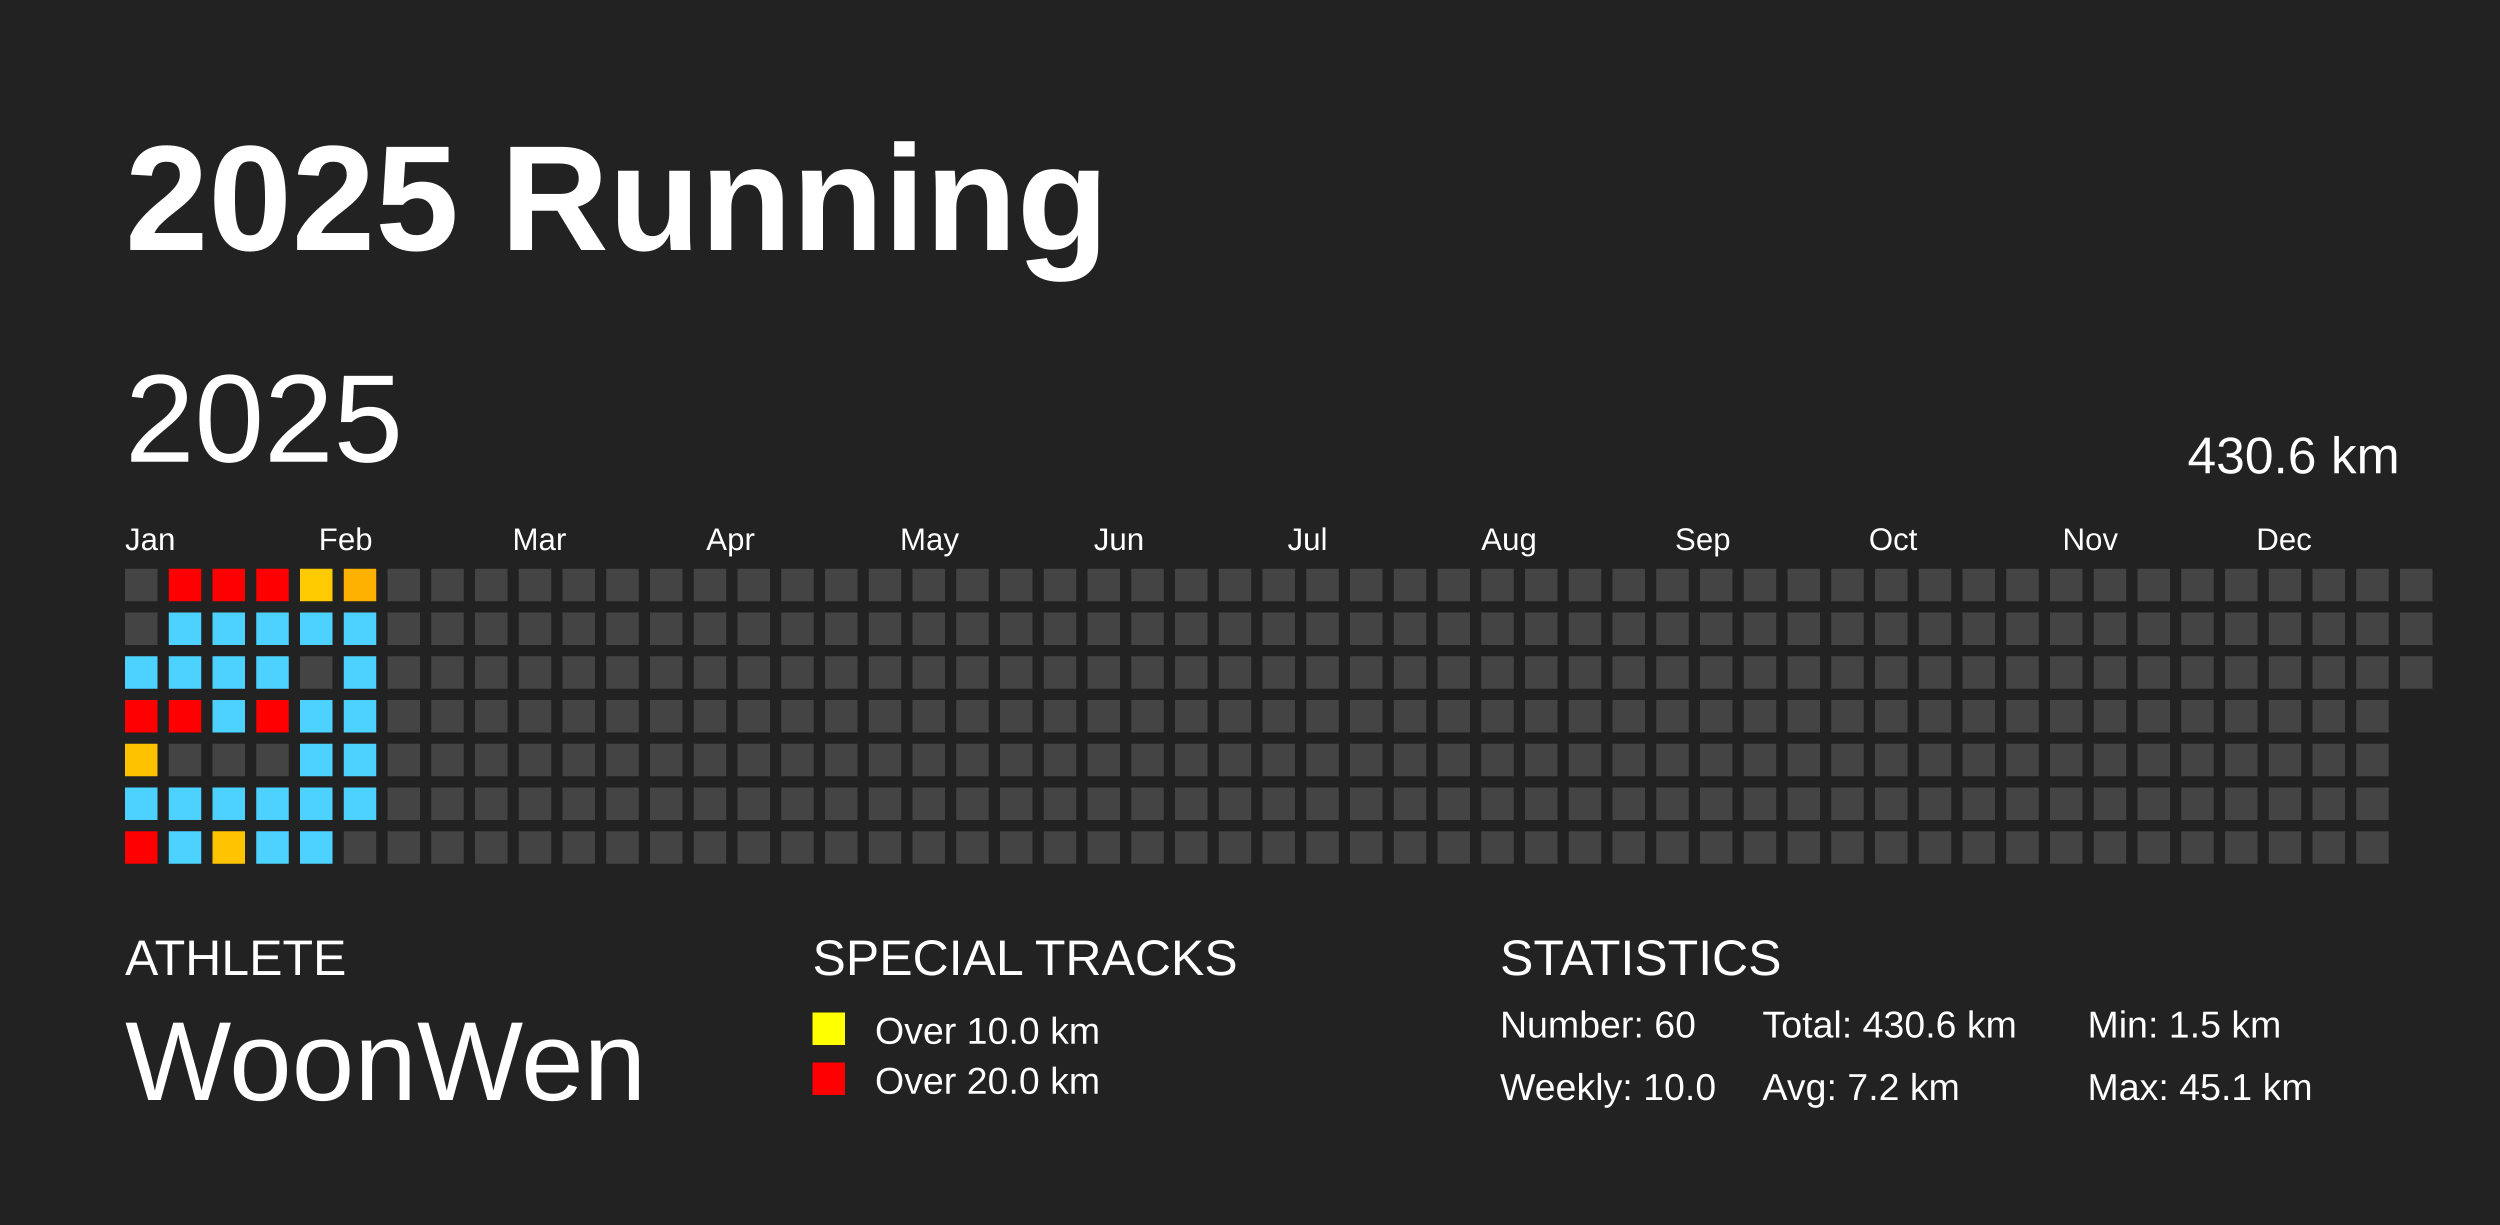
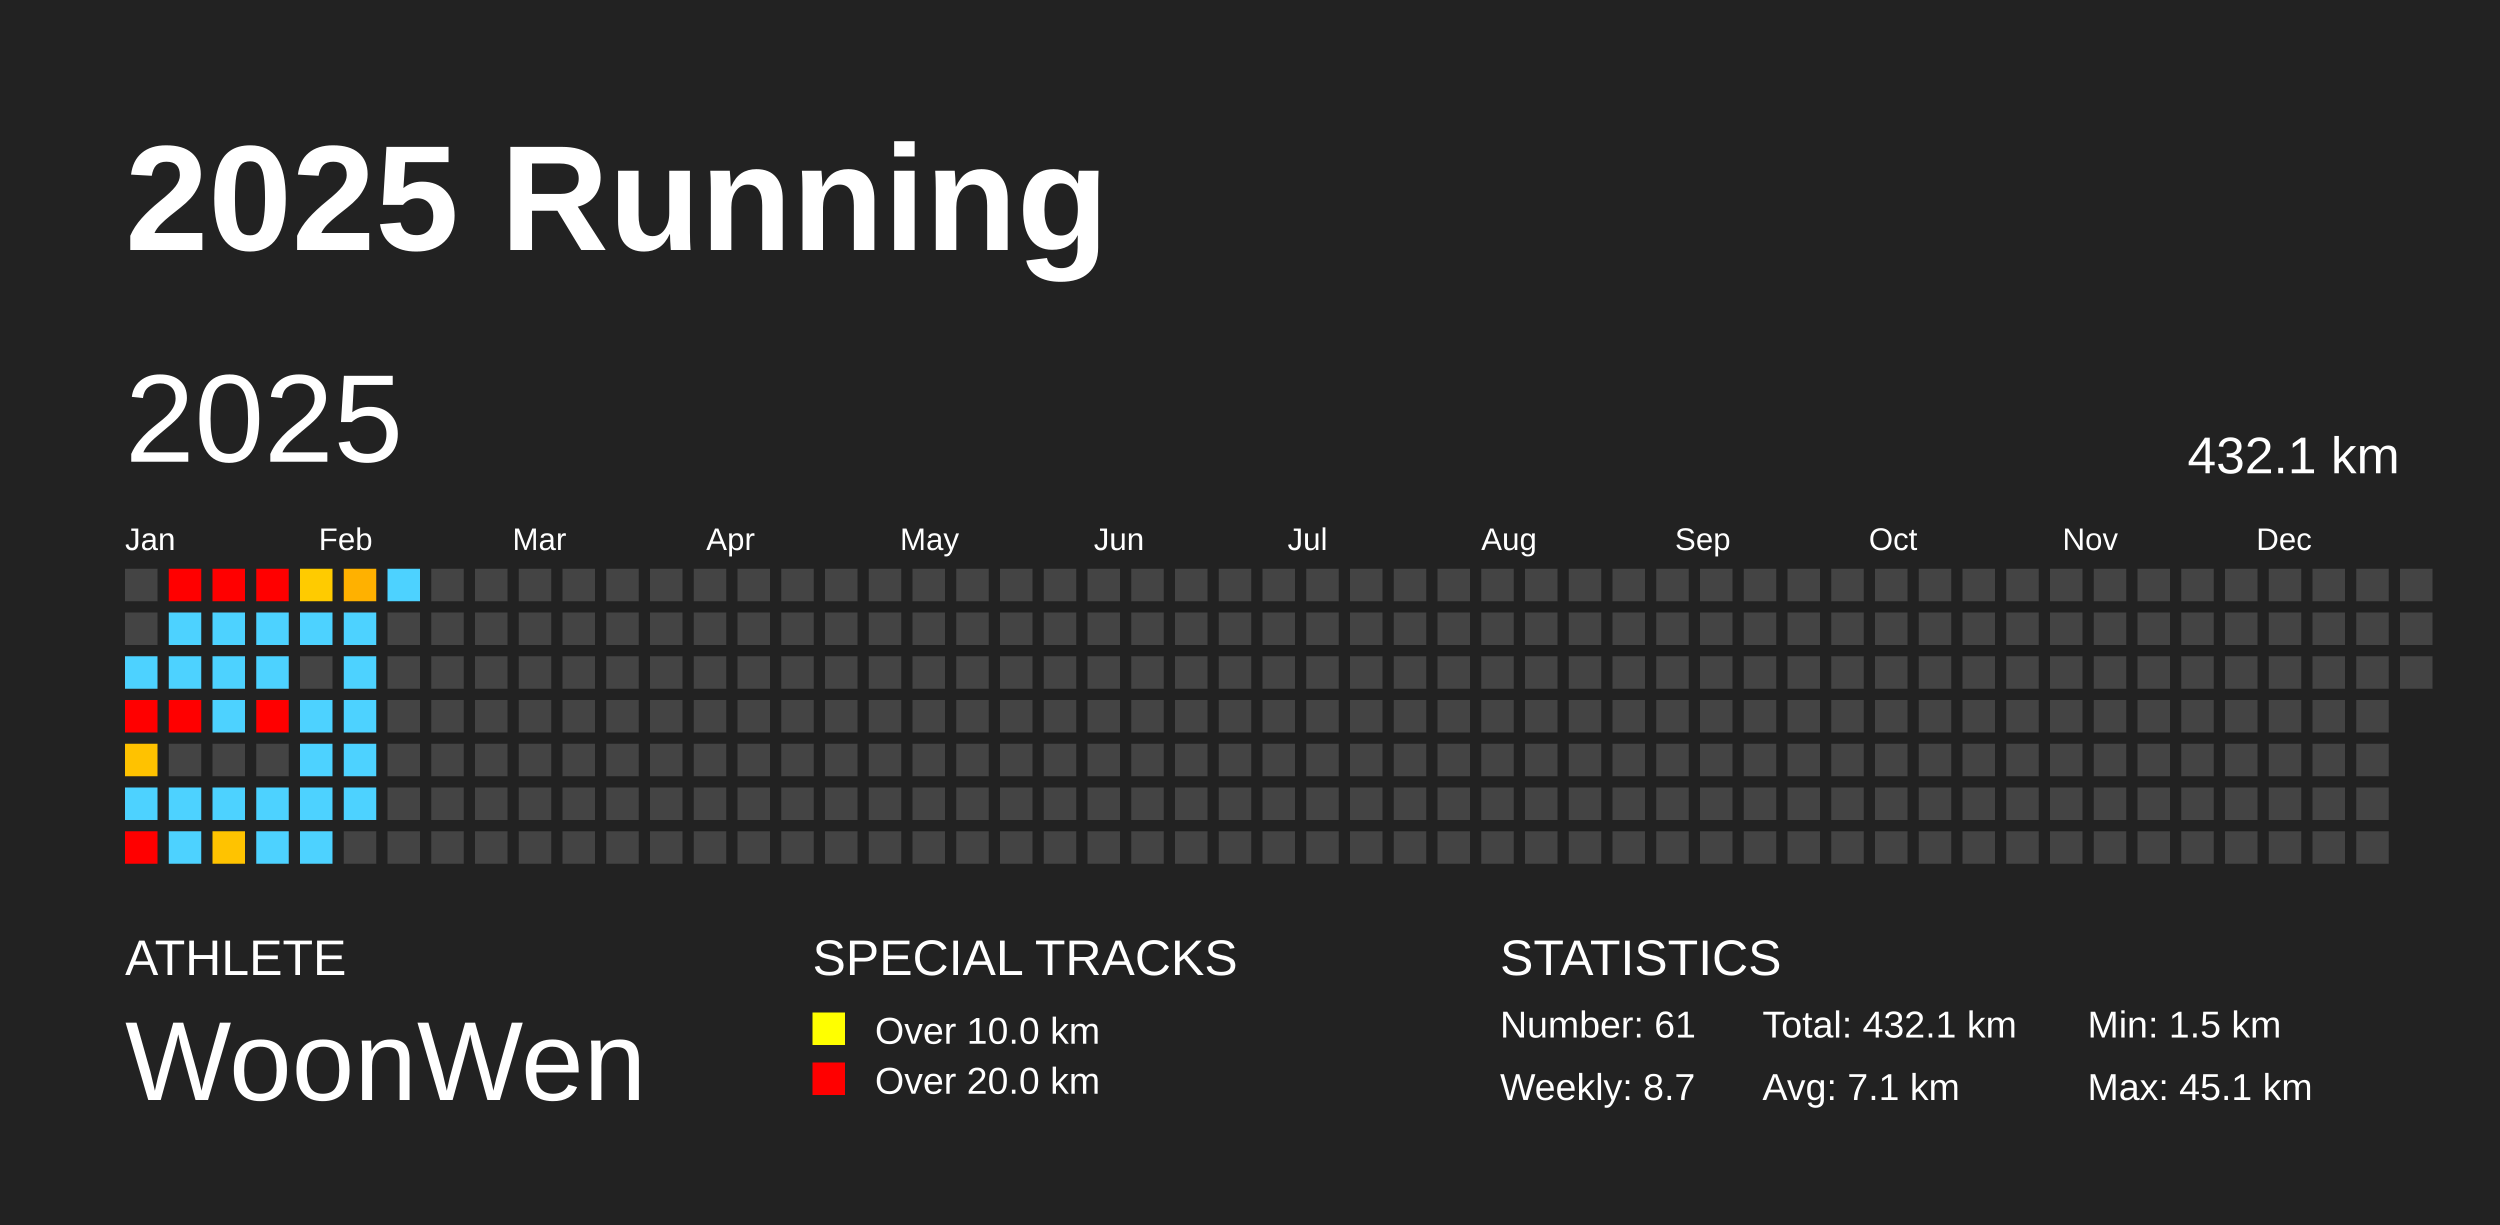
<svg xmlns="http://www.w3.org/2000/svg" baseProfile="full" height="98mm" version="1.1" viewBox="0,0,200,98" width="200mm">
  <defs />
  <rect fill="#222222" height="98" width="200" x="0" y="0" />
  <text fill="#FFFFFF" style="font-size:12px; font-family:Arial; font-weight:bold;" x="10" y="20">2025 Running</text>
  <text fill="#FFFFFF" style="font-size:4px; font-family:Arial" x="10" y="78">ATHLETE</text>
  <text fill="#FFFFFF" style="font-size:9px; font-family:Arial" x="10" y="88">WoonWen</text>
  <text fill="#FFFFFF" style="font-size:4px; font-family:Arial" x="65" y="78">SPECIAL TRACKS</text>
  <rect fill="yellow" height="2.6" width="2.6" x="65" y="81" />
  <text fill="#FFFFFF" style="font-size:3px; font-family:Arial" x="70" y="83.5">Over 10.0 km</text>
  <rect fill="red" height="2.6" width="2.6" x="65" y="85" />
  <text fill="#FFFFFF" style="font-size:3px; font-family:Arial" x="70" y="87.5">Over 20.0 km</text>
  <text fill="#FFFFFF" style="font-size:4px; font-family:Arial" x="120" y="78">STATISTICS</text>
-   <text fill="#FFFFFF" style="font-size:3px; font-family:Arial" x="120" y="83">Number: 60</text>
-   <text fill="#FFFFFF" style="font-size:3px; font-family:Arial" x="120" y="88">Weekly: 10.0</text>
-   <text fill="#FFFFFF" style="font-size:3px; font-family:Arial" x="141" y="83">Total: 430.6 km</text>
-   <text fill="#FFFFFF" style="font-size:3px; font-family:Arial" x="141" y="88">Avg: 7.2 km</text>
+   <text fill="#FFFFFF" style="font-size:3px; font-family:Arial" x="120" y="83">Number: 61</text>
+   <text fill="#FFFFFF" style="font-size:3px; font-family:Arial" x="120" y="88">Weekly: 8.7</text>
+   <text fill="#FFFFFF" style="font-size:3px; font-family:Arial" x="141" y="83">Total: 432.1 km</text>
+   <text fill="#FFFFFF" style="font-size:3px; font-family:Arial" x="141" y="88">Avg: 7.1 km</text>
  <text fill="#FFFFFF" style="font-size:3px; font-family:Arial" x="167" y="83">Min: 1.5 km</text>
  <text fill="#FFFFFF" style="font-size:3px; font-family:Arial" x="167" y="88">Max: 45.1 km</text>
  <text dominant-baseline="hanging" fill="#FFFFFF" style="font-size:10.0px; font-family:Arial;" x="10" y="30">2025</text>
-   <text dominant-baseline="hanging" fill="#FFFFFF" style="font-size:4.125px; font-family:Arial;" x="175" y="35">430.6 km</text>
+   <text dominant-baseline="hanging" fill="#FFFFFF" style="font-size:4.125px; font-family:Arial;" x="175" y="35">432.1 km</text>
  <text fill="#FFFFFF" style="font-size:2.5px; font-family:Arial" x="10.0" y="44">Jan</text>
  <text fill="#FFFFFF" style="font-size:2.5px; font-family:Arial" x="25.5" y="44">Feb</text>
  <text fill="#FFFFFF" style="font-size:2.5px; font-family:Arial" x="41.0" y="44">Mar</text>
  <text fill="#FFFFFF" style="font-size:2.5px; font-family:Arial" x="56.5" y="44">Apr</text>
  <text fill="#FFFFFF" style="font-size:2.5px; font-family:Arial" x="72.0" y="44">May</text>
  <text fill="#FFFFFF" style="font-size:2.5px; font-family:Arial" x="87.5" y="44">Jun</text>
  <text fill="#FFFFFF" style="font-size:2.5px; font-family:Arial" x="103.0" y="44">Jul</text>
  <text fill="#FFFFFF" style="font-size:2.5px; font-family:Arial" x="118.5" y="44">Aug</text>
  <text fill="#FFFFFF" style="font-size:2.5px; font-family:Arial" x="134.0" y="44">Sep</text>
  <text fill="#FFFFFF" style="font-size:2.5px; font-family:Arial" x="149.5" y="44">Oct</text>
  <text fill="#FFFFFF" style="font-size:2.5px; font-family:Arial" x="165.0" y="44">Nov</text>
  <text fill="#FFFFFF" style="font-size:2.5px; font-family:Arial" x="180.5" y="44">Dec</text>
  <rect fill="#444444" height="2.6" width="2.6" x="10.0" y="45.5" />
  <rect fill="#444444" height="2.6" width="2.6" x="10.0" y="49.0" />
  <rect fill="#4dd2ff" height="2.6" width="2.6" x="10.0" y="52.5" />
  <rect fill="red" height="2.6" width="2.6" x="10.0" y="56.0" />
  <rect fill="#ffc200" height="2.6" width="2.6" x="10.0" y="59.5" />
  <rect fill="#4dd2ff" height="2.6" width="2.6" x="10.0" y="63.0" />
  <rect fill="red" height="2.6" width="2.6" x="10.0" y="66.5" />
  <rect fill="red" height="2.6" width="2.6" x="13.5" y="45.5" />
  <rect fill="#4dd2ff" height="2.6" width="2.6" x="13.5" y="49.0" />
  <rect fill="#4dd2ff" height="2.6" width="2.6" x="13.5" y="52.5" />
  <rect fill="red" height="2.6" width="2.6" x="13.5" y="56.0" />
  <rect fill="#444444" height="2.6" width="2.6" x="13.5" y="59.5" />
  <rect fill="#4dd2ff" height="2.6" width="2.6" x="13.5" y="63.0" />
  <rect fill="#4dd2ff" height="2.6" width="2.6" x="13.5" y="66.5" />
  <rect fill="red" height="2.6" width="2.6" x="17.0" y="45.5" />
  <rect fill="#4dd2ff" height="2.6" width="2.6" x="17.0" y="49.0" />
  <rect fill="#4dd2ff" height="2.6" width="2.6" x="17.0" y="52.5" />
  <rect fill="#4dd2ff" height="2.6" width="2.6" x="17.0" y="56.0" />
  <rect fill="#444444" height="2.6" width="2.6" x="17.0" y="59.5" />
  <rect fill="#4dd2ff" height="2.6" width="2.6" x="17.0" y="63.0" />
  <rect fill="#ffc300" height="2.6" width="2.6" x="17.0" y="66.5" />
  <rect fill="red" height="2.6" width="2.6" x="20.5" y="45.5" />
  <rect fill="#4dd2ff" height="2.6" width="2.6" x="20.5" y="49.0" />
  <rect fill="#4dd2ff" height="2.6" width="2.6" x="20.5" y="52.5" />
  <rect fill="red" height="2.6" width="2.6" x="20.5" y="56.0" />
  <rect fill="#444444" height="2.6" width="2.6" x="20.5" y="59.5" />
  <rect fill="#4dd2ff" height="2.6" width="2.6" x="20.5" y="63.0" />
  <rect fill="#4dd2ff" height="2.6" width="2.6" x="20.5" y="66.5" />
  <rect fill="#ffcb00" height="2.6" width="2.6" x="24.0" y="45.5" />
  <rect fill="#4dd2ff" height="2.6" width="2.6" x="24.0" y="49.0" />
  <rect fill="#444444" height="2.6" width="2.6" x="24.0" y="52.5" />
  <rect fill="#4dd2ff" height="2.6" width="2.6" x="24.0" y="56.0" />
  <rect fill="#4dd2ff" height="2.6" width="2.6" x="24.0" y="59.5" />
  <rect fill="#4dd2ff" height="2.6" width="2.6" x="24.0" y="63.0" />
  <rect fill="#4dd2ff" height="2.6" width="2.6" x="24.0" y="66.5" />
  <rect fill="#ffb100" height="2.6" width="2.6" x="27.5" y="45.5" />
  <rect fill="#4dd2ff" height="2.6" width="2.6" x="27.5" y="49.0" />
  <rect fill="#4dd2ff" height="2.6" width="2.6" x="27.5" y="52.5" />
  <rect fill="#4dd2ff" height="2.6" width="2.6" x="27.5" y="56.0" />
  <rect fill="#4dd2ff" height="2.6" width="2.6" x="27.5" y="59.5" />
  <rect fill="#4dd2ff" height="2.6" width="2.6" x="27.5" y="63.0" />
  <rect fill="#444444" height="2.6" width="2.6" x="27.5" y="66.5" />
-   <rect fill="#444444" height="2.6" width="2.6" x="31.0" y="45.5" />
+   <rect fill="#4dd2ff" height="2.6" width="2.6" x="31.0" y="45.5" />
  <rect fill="#444444" height="2.6" width="2.6" x="31.0" y="49.0" />
  <rect fill="#444444" height="2.6" width="2.6" x="31.0" y="52.5" />
  <rect fill="#444444" height="2.6" width="2.6" x="31.0" y="56.0" />
  <rect fill="#444444" height="2.6" width="2.6" x="31.0" y="59.5" />
  <rect fill="#444444" height="2.6" width="2.6" x="31.0" y="63.0" />
  <rect fill="#444444" height="2.6" width="2.6" x="31.0" y="66.5" />
  <rect fill="#444444" height="2.6" width="2.6" x="34.5" y="45.5" />
  <rect fill="#444444" height="2.6" width="2.6" x="34.5" y="49.0" />
  <rect fill="#444444" height="2.6" width="2.6" x="34.5" y="52.5" />
  <rect fill="#444444" height="2.6" width="2.6" x="34.5" y="56.0" />
  <rect fill="#444444" height="2.6" width="2.6" x="34.5" y="59.5" />
  <rect fill="#444444" height="2.6" width="2.6" x="34.5" y="63.0" />
  <rect fill="#444444" height="2.6" width="2.6" x="34.5" y="66.5" />
  <rect fill="#444444" height="2.6" width="2.6" x="38.0" y="45.5" />
  <rect fill="#444444" height="2.6" width="2.6" x="38.0" y="49.0" />
  <rect fill="#444444" height="2.6" width="2.6" x="38.0" y="52.5" />
  <rect fill="#444444" height="2.6" width="2.6" x="38.0" y="56.0" />
  <rect fill="#444444" height="2.6" width="2.6" x="38.0" y="59.5" />
  <rect fill="#444444" height="2.6" width="2.6" x="38.0" y="63.0" />
  <rect fill="#444444" height="2.6" width="2.6" x="38.0" y="66.5" />
  <rect fill="#444444" height="2.6" width="2.6" x="41.5" y="45.5" />
  <rect fill="#444444" height="2.6" width="2.6" x="41.5" y="49.0" />
  <rect fill="#444444" height="2.6" width="2.6" x="41.5" y="52.5" />
  <rect fill="#444444" height="2.6" width="2.6" x="41.5" y="56.0" />
  <rect fill="#444444" height="2.6" width="2.6" x="41.5" y="59.5" />
  <rect fill="#444444" height="2.6" width="2.6" x="41.5" y="63.0" />
  <rect fill="#444444" height="2.6" width="2.6" x="41.5" y="66.5" />
  <rect fill="#444444" height="2.6" width="2.6" x="45.0" y="45.5" />
  <rect fill="#444444" height="2.6" width="2.6" x="45.0" y="49.0" />
  <rect fill="#444444" height="2.6" width="2.6" x="45.0" y="52.5" />
  <rect fill="#444444" height="2.6" width="2.6" x="45.0" y="56.0" />
  <rect fill="#444444" height="2.6" width="2.6" x="45.0" y="59.5" />
  <rect fill="#444444" height="2.6" width="2.6" x="45.0" y="63.0" />
  <rect fill="#444444" height="2.6" width="2.6" x="45.0" y="66.5" />
  <rect fill="#444444" height="2.6" width="2.6" x="48.5" y="45.5" />
  <rect fill="#444444" height="2.6" width="2.6" x="48.5" y="49.0" />
  <rect fill="#444444" height="2.6" width="2.6" x="48.5" y="52.5" />
  <rect fill="#444444" height="2.6" width="2.6" x="48.5" y="56.0" />
  <rect fill="#444444" height="2.6" width="2.6" x="48.5" y="59.5" />
  <rect fill="#444444" height="2.6" width="2.6" x="48.5" y="63.0" />
  <rect fill="#444444" height="2.6" width="2.6" x="48.5" y="66.5" />
  <rect fill="#444444" height="2.6" width="2.6" x="52.0" y="45.5" />
  <rect fill="#444444" height="2.6" width="2.6" x="52.0" y="49.0" />
  <rect fill="#444444" height="2.6" width="2.6" x="52.0" y="52.5" />
  <rect fill="#444444" height="2.6" width="2.6" x="52.0" y="56.0" />
  <rect fill="#444444" height="2.6" width="2.6" x="52.0" y="59.5" />
  <rect fill="#444444" height="2.6" width="2.6" x="52.0" y="63.0" />
  <rect fill="#444444" height="2.6" width="2.6" x="52.0" y="66.5" />
  <rect fill="#444444" height="2.6" width="2.6" x="55.5" y="45.5" />
  <rect fill="#444444" height="2.6" width="2.6" x="55.5" y="49.0" />
  <rect fill="#444444" height="2.6" width="2.6" x="55.5" y="52.5" />
  <rect fill="#444444" height="2.6" width="2.6" x="55.5" y="56.0" />
  <rect fill="#444444" height="2.6" width="2.6" x="55.5" y="59.5" />
  <rect fill="#444444" height="2.6" width="2.6" x="55.5" y="63.0" />
  <rect fill="#444444" height="2.6" width="2.6" x="55.5" y="66.5" />
  <rect fill="#444444" height="2.6" width="2.6" x="59.0" y="45.5" />
  <rect fill="#444444" height="2.6" width="2.6" x="59.0" y="49.0" />
  <rect fill="#444444" height="2.6" width="2.6" x="59.0" y="52.5" />
  <rect fill="#444444" height="2.6" width="2.6" x="59.0" y="56.0" />
  <rect fill="#444444" height="2.6" width="2.6" x="59.0" y="59.5" />
  <rect fill="#444444" height="2.6" width="2.6" x="59.0" y="63.0" />
  <rect fill="#444444" height="2.6" width="2.6" x="59.0" y="66.5" />
  <rect fill="#444444" height="2.6" width="2.6" x="62.5" y="45.5" />
  <rect fill="#444444" height="2.6" width="2.6" x="62.5" y="49.0" />
  <rect fill="#444444" height="2.6" width="2.6" x="62.5" y="52.5" />
  <rect fill="#444444" height="2.6" width="2.6" x="62.5" y="56.0" />
  <rect fill="#444444" height="2.6" width="2.6" x="62.5" y="59.5" />
  <rect fill="#444444" height="2.6" width="2.6" x="62.5" y="63.0" />
  <rect fill="#444444" height="2.6" width="2.6" x="62.5" y="66.5" />
  <rect fill="#444444" height="2.6" width="2.6" x="66.0" y="45.5" />
  <rect fill="#444444" height="2.6" width="2.6" x="66.0" y="49.0" />
  <rect fill="#444444" height="2.6" width="2.6" x="66.0" y="52.5" />
  <rect fill="#444444" height="2.6" width="2.6" x="66.0" y="56.0" />
  <rect fill="#444444" height="2.6" width="2.6" x="66.0" y="59.5" />
  <rect fill="#444444" height="2.6" width="2.6" x="66.0" y="63.0" />
  <rect fill="#444444" height="2.6" width="2.6" x="66.0" y="66.5" />
  <rect fill="#444444" height="2.6" width="2.6" x="69.5" y="45.5" />
  <rect fill="#444444" height="2.6" width="2.6" x="69.5" y="49.0" />
  <rect fill="#444444" height="2.6" width="2.6" x="69.5" y="52.5" />
  <rect fill="#444444" height="2.6" width="2.6" x="69.5" y="56.0" />
  <rect fill="#444444" height="2.6" width="2.6" x="69.5" y="59.5" />
  <rect fill="#444444" height="2.6" width="2.6" x="69.5" y="63.0" />
  <rect fill="#444444" height="2.6" width="2.6" x="69.5" y="66.5" />
  <rect fill="#444444" height="2.6" width="2.6" x="73.0" y="45.5" />
  <rect fill="#444444" height="2.6" width="2.6" x="73.0" y="49.0" />
  <rect fill="#444444" height="2.6" width="2.6" x="73.0" y="52.5" />
  <rect fill="#444444" height="2.6" width="2.6" x="73.0" y="56.0" />
  <rect fill="#444444" height="2.6" width="2.6" x="73.0" y="59.5" />
  <rect fill="#444444" height="2.6" width="2.6" x="73.0" y="63.0" />
  <rect fill="#444444" height="2.6" width="2.6" x="73.0" y="66.5" />
  <rect fill="#444444" height="2.6" width="2.6" x="76.5" y="45.5" />
  <rect fill="#444444" height="2.6" width="2.6" x="76.5" y="49.0" />
  <rect fill="#444444" height="2.6" width="2.6" x="76.5" y="52.5" />
  <rect fill="#444444" height="2.6" width="2.6" x="76.5" y="56.0" />
  <rect fill="#444444" height="2.6" width="2.6" x="76.5" y="59.5" />
  <rect fill="#444444" height="2.6" width="2.6" x="76.5" y="63.0" />
  <rect fill="#444444" height="2.6" width="2.6" x="76.5" y="66.5" />
  <rect fill="#444444" height="2.6" width="2.6" x="80.0" y="45.5" />
  <rect fill="#444444" height="2.6" width="2.6" x="80.0" y="49.0" />
  <rect fill="#444444" height="2.6" width="2.6" x="80.0" y="52.5" />
  <rect fill="#444444" height="2.6" width="2.6" x="80.0" y="56.0" />
  <rect fill="#444444" height="2.6" width="2.6" x="80.0" y="59.5" />
  <rect fill="#444444" height="2.6" width="2.6" x="80.0" y="63.0" />
  <rect fill="#444444" height="2.6" width="2.6" x="80.0" y="66.5" />
  <rect fill="#444444" height="2.6" width="2.6" x="83.5" y="45.5" />
  <rect fill="#444444" height="2.6" width="2.6" x="83.5" y="49.0" />
  <rect fill="#444444" height="2.6" width="2.6" x="83.5" y="52.5" />
  <rect fill="#444444" height="2.6" width="2.6" x="83.5" y="56.0" />
  <rect fill="#444444" height="2.6" width="2.6" x="83.5" y="59.5" />
  <rect fill="#444444" height="2.6" width="2.6" x="83.5" y="63.0" />
  <rect fill="#444444" height="2.6" width="2.6" x="83.5" y="66.5" />
  <rect fill="#444444" height="2.6" width="2.6" x="87.0" y="45.5" />
  <rect fill="#444444" height="2.6" width="2.6" x="87.0" y="49.0" />
  <rect fill="#444444" height="2.6" width="2.6" x="87.0" y="52.5" />
  <rect fill="#444444" height="2.6" width="2.6" x="87.0" y="56.0" />
  <rect fill="#444444" height="2.6" width="2.6" x="87.0" y="59.5" />
  <rect fill="#444444" height="2.6" width="2.6" x="87.0" y="63.0" />
  <rect fill="#444444" height="2.6" width="2.6" x="87.0" y="66.5" />
  <rect fill="#444444" height="2.6" width="2.6" x="90.5" y="45.5" />
  <rect fill="#444444" height="2.6" width="2.6" x="90.5" y="49.0" />
  <rect fill="#444444" height="2.6" width="2.6" x="90.5" y="52.5" />
  <rect fill="#444444" height="2.6" width="2.6" x="90.5" y="56.0" />
  <rect fill="#444444" height="2.6" width="2.6" x="90.5" y="59.5" />
  <rect fill="#444444" height="2.6" width="2.6" x="90.5" y="63.0" />
  <rect fill="#444444" height="2.6" width="2.6" x="90.5" y="66.5" />
  <rect fill="#444444" height="2.6" width="2.6" x="94.0" y="45.5" />
  <rect fill="#444444" height="2.6" width="2.6" x="94.0" y="49.0" />
  <rect fill="#444444" height="2.6" width="2.6" x="94.0" y="52.5" />
  <rect fill="#444444" height="2.6" width="2.6" x="94.0" y="56.0" />
  <rect fill="#444444" height="2.6" width="2.6" x="94.0" y="59.5" />
  <rect fill="#444444" height="2.6" width="2.6" x="94.0" y="63.0" />
  <rect fill="#444444" height="2.6" width="2.6" x="94.0" y="66.5" />
  <rect fill="#444444" height="2.6" width="2.6" x="97.5" y="45.5" />
  <rect fill="#444444" height="2.6" width="2.6" x="97.5" y="49.0" />
  <rect fill="#444444" height="2.6" width="2.6" x="97.5" y="52.5" />
  <rect fill="#444444" height="2.6" width="2.6" x="97.5" y="56.0" />
  <rect fill="#444444" height="2.6" width="2.6" x="97.5" y="59.5" />
  <rect fill="#444444" height="2.6" width="2.6" x="97.5" y="63.0" />
  <rect fill="#444444" height="2.6" width="2.6" x="97.5" y="66.5" />
  <rect fill="#444444" height="2.6" width="2.6" x="101.0" y="45.5" />
  <rect fill="#444444" height="2.6" width="2.6" x="101.0" y="49.0" />
  <rect fill="#444444" height="2.6" width="2.6" x="101.0" y="52.5" />
  <rect fill="#444444" height="2.6" width="2.6" x="101.0" y="56.0" />
  <rect fill="#444444" height="2.6" width="2.6" x="101.0" y="59.5" />
  <rect fill="#444444" height="2.6" width="2.6" x="101.0" y="63.0" />
  <rect fill="#444444" height="2.6" width="2.6" x="101.0" y="66.5" />
  <rect fill="#444444" height="2.6" width="2.6" x="104.5" y="45.5" />
  <rect fill="#444444" height="2.6" width="2.6" x="104.5" y="49.0" />
  <rect fill="#444444" height="2.6" width="2.6" x="104.5" y="52.5" />
  <rect fill="#444444" height="2.6" width="2.6" x="104.5" y="56.0" />
  <rect fill="#444444" height="2.6" width="2.6" x="104.5" y="59.5" />
  <rect fill="#444444" height="2.6" width="2.6" x="104.5" y="63.0" />
  <rect fill="#444444" height="2.6" width="2.6" x="104.5" y="66.5" />
  <rect fill="#444444" height="2.6" width="2.6" x="108.0" y="45.5" />
  <rect fill="#444444" height="2.6" width="2.6" x="108.0" y="49.0" />
  <rect fill="#444444" height="2.6" width="2.6" x="108.0" y="52.5" />
  <rect fill="#444444" height="2.6" width="2.6" x="108.0" y="56.0" />
  <rect fill="#444444" height="2.6" width="2.6" x="108.0" y="59.5" />
  <rect fill="#444444" height="2.6" width="2.6" x="108.0" y="63.0" />
  <rect fill="#444444" height="2.6" width="2.6" x="108.0" y="66.5" />
  <rect fill="#444444" height="2.6" width="2.6" x="111.5" y="45.5" />
  <rect fill="#444444" height="2.6" width="2.6" x="111.5" y="49.0" />
  <rect fill="#444444" height="2.6" width="2.6" x="111.5" y="52.5" />
  <rect fill="#444444" height="2.6" width="2.6" x="111.5" y="56.0" />
  <rect fill="#444444" height="2.6" width="2.6" x="111.5" y="59.5" />
  <rect fill="#444444" height="2.6" width="2.6" x="111.5" y="63.0" />
  <rect fill="#444444" height="2.6" width="2.6" x="111.5" y="66.5" />
  <rect fill="#444444" height="2.6" width="2.6" x="115.0" y="45.5" />
  <rect fill="#444444" height="2.6" width="2.6" x="115.0" y="49.0" />
  <rect fill="#444444" height="2.6" width="2.6" x="115.0" y="52.5" />
  <rect fill="#444444" height="2.6" width="2.6" x="115.0" y="56.0" />
  <rect fill="#444444" height="2.6" width="2.6" x="115.0" y="59.5" />
  <rect fill="#444444" height="2.6" width="2.6" x="115.0" y="63.0" />
  <rect fill="#444444" height="2.6" width="2.6" x="115.0" y="66.5" />
  <rect fill="#444444" height="2.6" width="2.6" x="118.5" y="45.5" />
  <rect fill="#444444" height="2.6" width="2.6" x="118.5" y="49.0" />
  <rect fill="#444444" height="2.6" width="2.6" x="118.5" y="52.5" />
  <rect fill="#444444" height="2.6" width="2.6" x="118.5" y="56.0" />
  <rect fill="#444444" height="2.6" width="2.6" x="118.5" y="59.5" />
  <rect fill="#444444" height="2.6" width="2.6" x="118.5" y="63.0" />
  <rect fill="#444444" height="2.6" width="2.6" x="118.5" y="66.5" />
  <rect fill="#444444" height="2.6" width="2.6" x="122.0" y="45.5" />
  <rect fill="#444444" height="2.6" width="2.6" x="122.0" y="49.0" />
  <rect fill="#444444" height="2.6" width="2.6" x="122.0" y="52.5" />
  <rect fill="#444444" height="2.6" width="2.6" x="122.0" y="56.0" />
  <rect fill="#444444" height="2.6" width="2.6" x="122.0" y="59.5" />
  <rect fill="#444444" height="2.6" width="2.6" x="122.0" y="63.0" />
  <rect fill="#444444" height="2.6" width="2.6" x="122.0" y="66.5" />
  <rect fill="#444444" height="2.6" width="2.6" x="125.5" y="45.5" />
  <rect fill="#444444" height="2.6" width="2.6" x="125.5" y="49.0" />
  <rect fill="#444444" height="2.6" width="2.6" x="125.5" y="52.5" />
  <rect fill="#444444" height="2.6" width="2.6" x="125.5" y="56.0" />
  <rect fill="#444444" height="2.6" width="2.6" x="125.5" y="59.5" />
  <rect fill="#444444" height="2.6" width="2.6" x="125.5" y="63.0" />
  <rect fill="#444444" height="2.6" width="2.6" x="125.5" y="66.5" />
  <rect fill="#444444" height="2.6" width="2.6" x="129.0" y="45.5" />
  <rect fill="#444444" height="2.6" width="2.6" x="129.0" y="49.0" />
  <rect fill="#444444" height="2.6" width="2.6" x="129.0" y="52.5" />
  <rect fill="#444444" height="2.6" width="2.6" x="129.0" y="56.0" />
  <rect fill="#444444" height="2.6" width="2.6" x="129.0" y="59.5" />
  <rect fill="#444444" height="2.6" width="2.6" x="129.0" y="63.0" />
  <rect fill="#444444" height="2.6" width="2.6" x="129.0" y="66.5" />
  <rect fill="#444444" height="2.6" width="2.6" x="132.5" y="45.5" />
  <rect fill="#444444" height="2.6" width="2.6" x="132.5" y="49.0" />
  <rect fill="#444444" height="2.6" width="2.6" x="132.5" y="52.5" />
  <rect fill="#444444" height="2.6" width="2.6" x="132.5" y="56.0" />
  <rect fill="#444444" height="2.6" width="2.6" x="132.5" y="59.5" />
  <rect fill="#444444" height="2.6" width="2.6" x="132.5" y="63.0" />
  <rect fill="#444444" height="2.6" width="2.6" x="132.5" y="66.5" />
  <rect fill="#444444" height="2.6" width="2.6" x="136.0" y="45.5" />
  <rect fill="#444444" height="2.6" width="2.6" x="136.0" y="49.0" />
  <rect fill="#444444" height="2.6" width="2.6" x="136.0" y="52.5" />
  <rect fill="#444444" height="2.6" width="2.6" x="136.0" y="56.0" />
  <rect fill="#444444" height="2.6" width="2.6" x="136.0" y="59.5" />
  <rect fill="#444444" height="2.6" width="2.6" x="136.0" y="63.0" />
  <rect fill="#444444" height="2.6" width="2.6" x="136.0" y="66.5" />
  <rect fill="#444444" height="2.6" width="2.6" x="139.5" y="45.5" />
  <rect fill="#444444" height="2.6" width="2.6" x="139.5" y="49.0" />
  <rect fill="#444444" height="2.6" width="2.6" x="139.5" y="52.5" />
  <rect fill="#444444" height="2.6" width="2.6" x="139.5" y="56.0" />
  <rect fill="#444444" height="2.6" width="2.6" x="139.5" y="59.5" />
  <rect fill="#444444" height="2.6" width="2.6" x="139.5" y="63.0" />
  <rect fill="#444444" height="2.6" width="2.6" x="139.5" y="66.5" />
  <rect fill="#444444" height="2.6" width="2.6" x="143.0" y="45.5" />
  <rect fill="#444444" height="2.6" width="2.6" x="143.0" y="49.0" />
  <rect fill="#444444" height="2.6" width="2.6" x="143.0" y="52.5" />
  <rect fill="#444444" height="2.6" width="2.6" x="143.0" y="56.0" />
  <rect fill="#444444" height="2.6" width="2.6" x="143.0" y="59.5" />
  <rect fill="#444444" height="2.6" width="2.6" x="143.0" y="63.0" />
  <rect fill="#444444" height="2.6" width="2.6" x="143.0" y="66.5" />
  <rect fill="#444444" height="2.6" width="2.6" x="146.5" y="45.5" />
  <rect fill="#444444" height="2.6" width="2.6" x="146.5" y="49.0" />
  <rect fill="#444444" height="2.6" width="2.6" x="146.5" y="52.5" />
  <rect fill="#444444" height="2.6" width="2.6" x="146.5" y="56.0" />
  <rect fill="#444444" height="2.6" width="2.6" x="146.5" y="59.5" />
  <rect fill="#444444" height="2.6" width="2.6" x="146.5" y="63.0" />
  <rect fill="#444444" height="2.6" width="2.6" x="146.5" y="66.5" />
  <rect fill="#444444" height="2.6" width="2.6" x="150.0" y="45.5" />
  <rect fill="#444444" height="2.6" width="2.6" x="150.0" y="49.0" />
  <rect fill="#444444" height="2.6" width="2.6" x="150.0" y="52.5" />
  <rect fill="#444444" height="2.6" width="2.6" x="150.0" y="56.0" />
  <rect fill="#444444" height="2.6" width="2.6" x="150.0" y="59.5" />
  <rect fill="#444444" height="2.6" width="2.6" x="150.0" y="63.0" />
  <rect fill="#444444" height="2.6" width="2.6" x="150.0" y="66.5" />
  <rect fill="#444444" height="2.6" width="2.6" x="153.5" y="45.5" />
  <rect fill="#444444" height="2.6" width="2.6" x="153.5" y="49.0" />
  <rect fill="#444444" height="2.6" width="2.6" x="153.5" y="52.5" />
  <rect fill="#444444" height="2.6" width="2.6" x="153.5" y="56.0" />
  <rect fill="#444444" height="2.6" width="2.6" x="153.5" y="59.5" />
  <rect fill="#444444" height="2.6" width="2.6" x="153.5" y="63.0" />
  <rect fill="#444444" height="2.6" width="2.6" x="153.5" y="66.5" />
  <rect fill="#444444" height="2.6" width="2.6" x="157.0" y="45.5" />
  <rect fill="#444444" height="2.6" width="2.6" x="157.0" y="49.0" />
  <rect fill="#444444" height="2.6" width="2.6" x="157.0" y="52.5" />
  <rect fill="#444444" height="2.6" width="2.6" x="157.0" y="56.0" />
  <rect fill="#444444" height="2.6" width="2.6" x="157.0" y="59.5" />
  <rect fill="#444444" height="2.6" width="2.6" x="157.0" y="63.0" />
  <rect fill="#444444" height="2.6" width="2.6" x="157.0" y="66.5" />
  <rect fill="#444444" height="2.6" width="2.6" x="160.5" y="45.5" />
  <rect fill="#444444" height="2.6" width="2.6" x="160.5" y="49.0" />
  <rect fill="#444444" height="2.6" width="2.6" x="160.5" y="52.5" />
  <rect fill="#444444" height="2.6" width="2.6" x="160.5" y="56.0" />
  <rect fill="#444444" height="2.6" width="2.6" x="160.5" y="59.5" />
  <rect fill="#444444" height="2.6" width="2.6" x="160.5" y="63.0" />
  <rect fill="#444444" height="2.6" width="2.6" x="160.5" y="66.5" />
  <rect fill="#444444" height="2.6" width="2.6" x="164.0" y="45.5" />
  <rect fill="#444444" height="2.6" width="2.6" x="164.0" y="49.0" />
  <rect fill="#444444" height="2.6" width="2.6" x="164.0" y="52.5" />
  <rect fill="#444444" height="2.6" width="2.6" x="164.0" y="56.0" />
  <rect fill="#444444" height="2.6" width="2.6" x="164.0" y="59.5" />
  <rect fill="#444444" height="2.6" width="2.6" x="164.0" y="63.0" />
  <rect fill="#444444" height="2.6" width="2.6" x="164.0" y="66.5" />
  <rect fill="#444444" height="2.6" width="2.6" x="167.5" y="45.5" />
  <rect fill="#444444" height="2.6" width="2.6" x="167.5" y="49.0" />
  <rect fill="#444444" height="2.6" width="2.6" x="167.5" y="52.5" />
  <rect fill="#444444" height="2.6" width="2.6" x="167.5" y="56.0" />
  <rect fill="#444444" height="2.6" width="2.6" x="167.5" y="59.5" />
  <rect fill="#444444" height="2.6" width="2.6" x="167.5" y="63.0" />
  <rect fill="#444444" height="2.6" width="2.6" x="167.5" y="66.5" />
  <rect fill="#444444" height="2.6" width="2.6" x="171.0" y="45.5" />
  <rect fill="#444444" height="2.6" width="2.6" x="171.0" y="49.0" />
  <rect fill="#444444" height="2.6" width="2.6" x="171.0" y="52.5" />
  <rect fill="#444444" height="2.6" width="2.6" x="171.0" y="56.0" />
  <rect fill="#444444" height="2.6" width="2.6" x="171.0" y="59.5" />
  <rect fill="#444444" height="2.6" width="2.6" x="171.0" y="63.0" />
  <rect fill="#444444" height="2.6" width="2.6" x="171.0" y="66.5" />
  <rect fill="#444444" height="2.6" width="2.6" x="174.5" y="45.5" />
  <rect fill="#444444" height="2.6" width="2.6" x="174.5" y="49.0" />
  <rect fill="#444444" height="2.6" width="2.6" x="174.5" y="52.5" />
  <rect fill="#444444" height="2.6" width="2.6" x="174.5" y="56.0" />
  <rect fill="#444444" height="2.6" width="2.6" x="174.5" y="59.5" />
  <rect fill="#444444" height="2.6" width="2.6" x="174.5" y="63.0" />
  <rect fill="#444444" height="2.6" width="2.6" x="174.5" y="66.5" />
  <rect fill="#444444" height="2.6" width="2.6" x="178.0" y="45.5" />
  <rect fill="#444444" height="2.6" width="2.6" x="178.0" y="49.0" />
  <rect fill="#444444" height="2.6" width="2.6" x="178.0" y="52.5" />
  <rect fill="#444444" height="2.6" width="2.6" x="178.0" y="56.0" />
  <rect fill="#444444" height="2.6" width="2.6" x="178.0" y="59.5" />
  <rect fill="#444444" height="2.6" width="2.6" x="178.0" y="63.0" />
  <rect fill="#444444" height="2.6" width="2.6" x="178.0" y="66.5" />
  <rect fill="#444444" height="2.6" width="2.6" x="181.5" y="45.5" />
  <rect fill="#444444" height="2.6" width="2.6" x="181.5" y="49.0" />
  <rect fill="#444444" height="2.6" width="2.6" x="181.5" y="52.5" />
  <rect fill="#444444" height="2.6" width="2.6" x="181.5" y="56.0" />
  <rect fill="#444444" height="2.6" width="2.6" x="181.5" y="59.5" />
  <rect fill="#444444" height="2.6" width="2.6" x="181.5" y="63.0" />
  <rect fill="#444444" height="2.6" width="2.6" x="181.5" y="66.5" />
  <rect fill="#444444" height="2.6" width="2.6" x="185.0" y="45.5" />
  <rect fill="#444444" height="2.6" width="2.6" x="185.0" y="49.0" />
  <rect fill="#444444" height="2.6" width="2.6" x="185.0" y="52.5" />
  <rect fill="#444444" height="2.6" width="2.6" x="185.0" y="56.0" />
  <rect fill="#444444" height="2.6" width="2.6" x="185.0" y="59.5" />
  <rect fill="#444444" height="2.6" width="2.6" x="185.0" y="63.0" />
  <rect fill="#444444" height="2.6" width="2.6" x="185.0" y="66.5" />
  <rect fill="#444444" height="2.6" width="2.6" x="188.5" y="45.5" />
  <rect fill="#444444" height="2.6" width="2.6" x="188.5" y="49.0" />
  <rect fill="#444444" height="2.6" width="2.6" x="188.5" y="52.5" />
  <rect fill="#444444" height="2.6" width="2.6" x="188.5" y="56.0" />
  <rect fill="#444444" height="2.6" width="2.6" x="188.5" y="59.5" />
  <rect fill="#444444" height="2.6" width="2.6" x="188.5" y="63.0" />
  <rect fill="#444444" height="2.6" width="2.6" x="188.5" y="66.5" />
  <rect fill="#444444" height="2.6" width="2.6" x="192.0" y="45.5" />
  <rect fill="#444444" height="2.6" width="2.6" x="192.0" y="49.0" />
  <rect fill="#444444" height="2.6" width="2.6" x="192.0" y="52.5" />
</svg>
